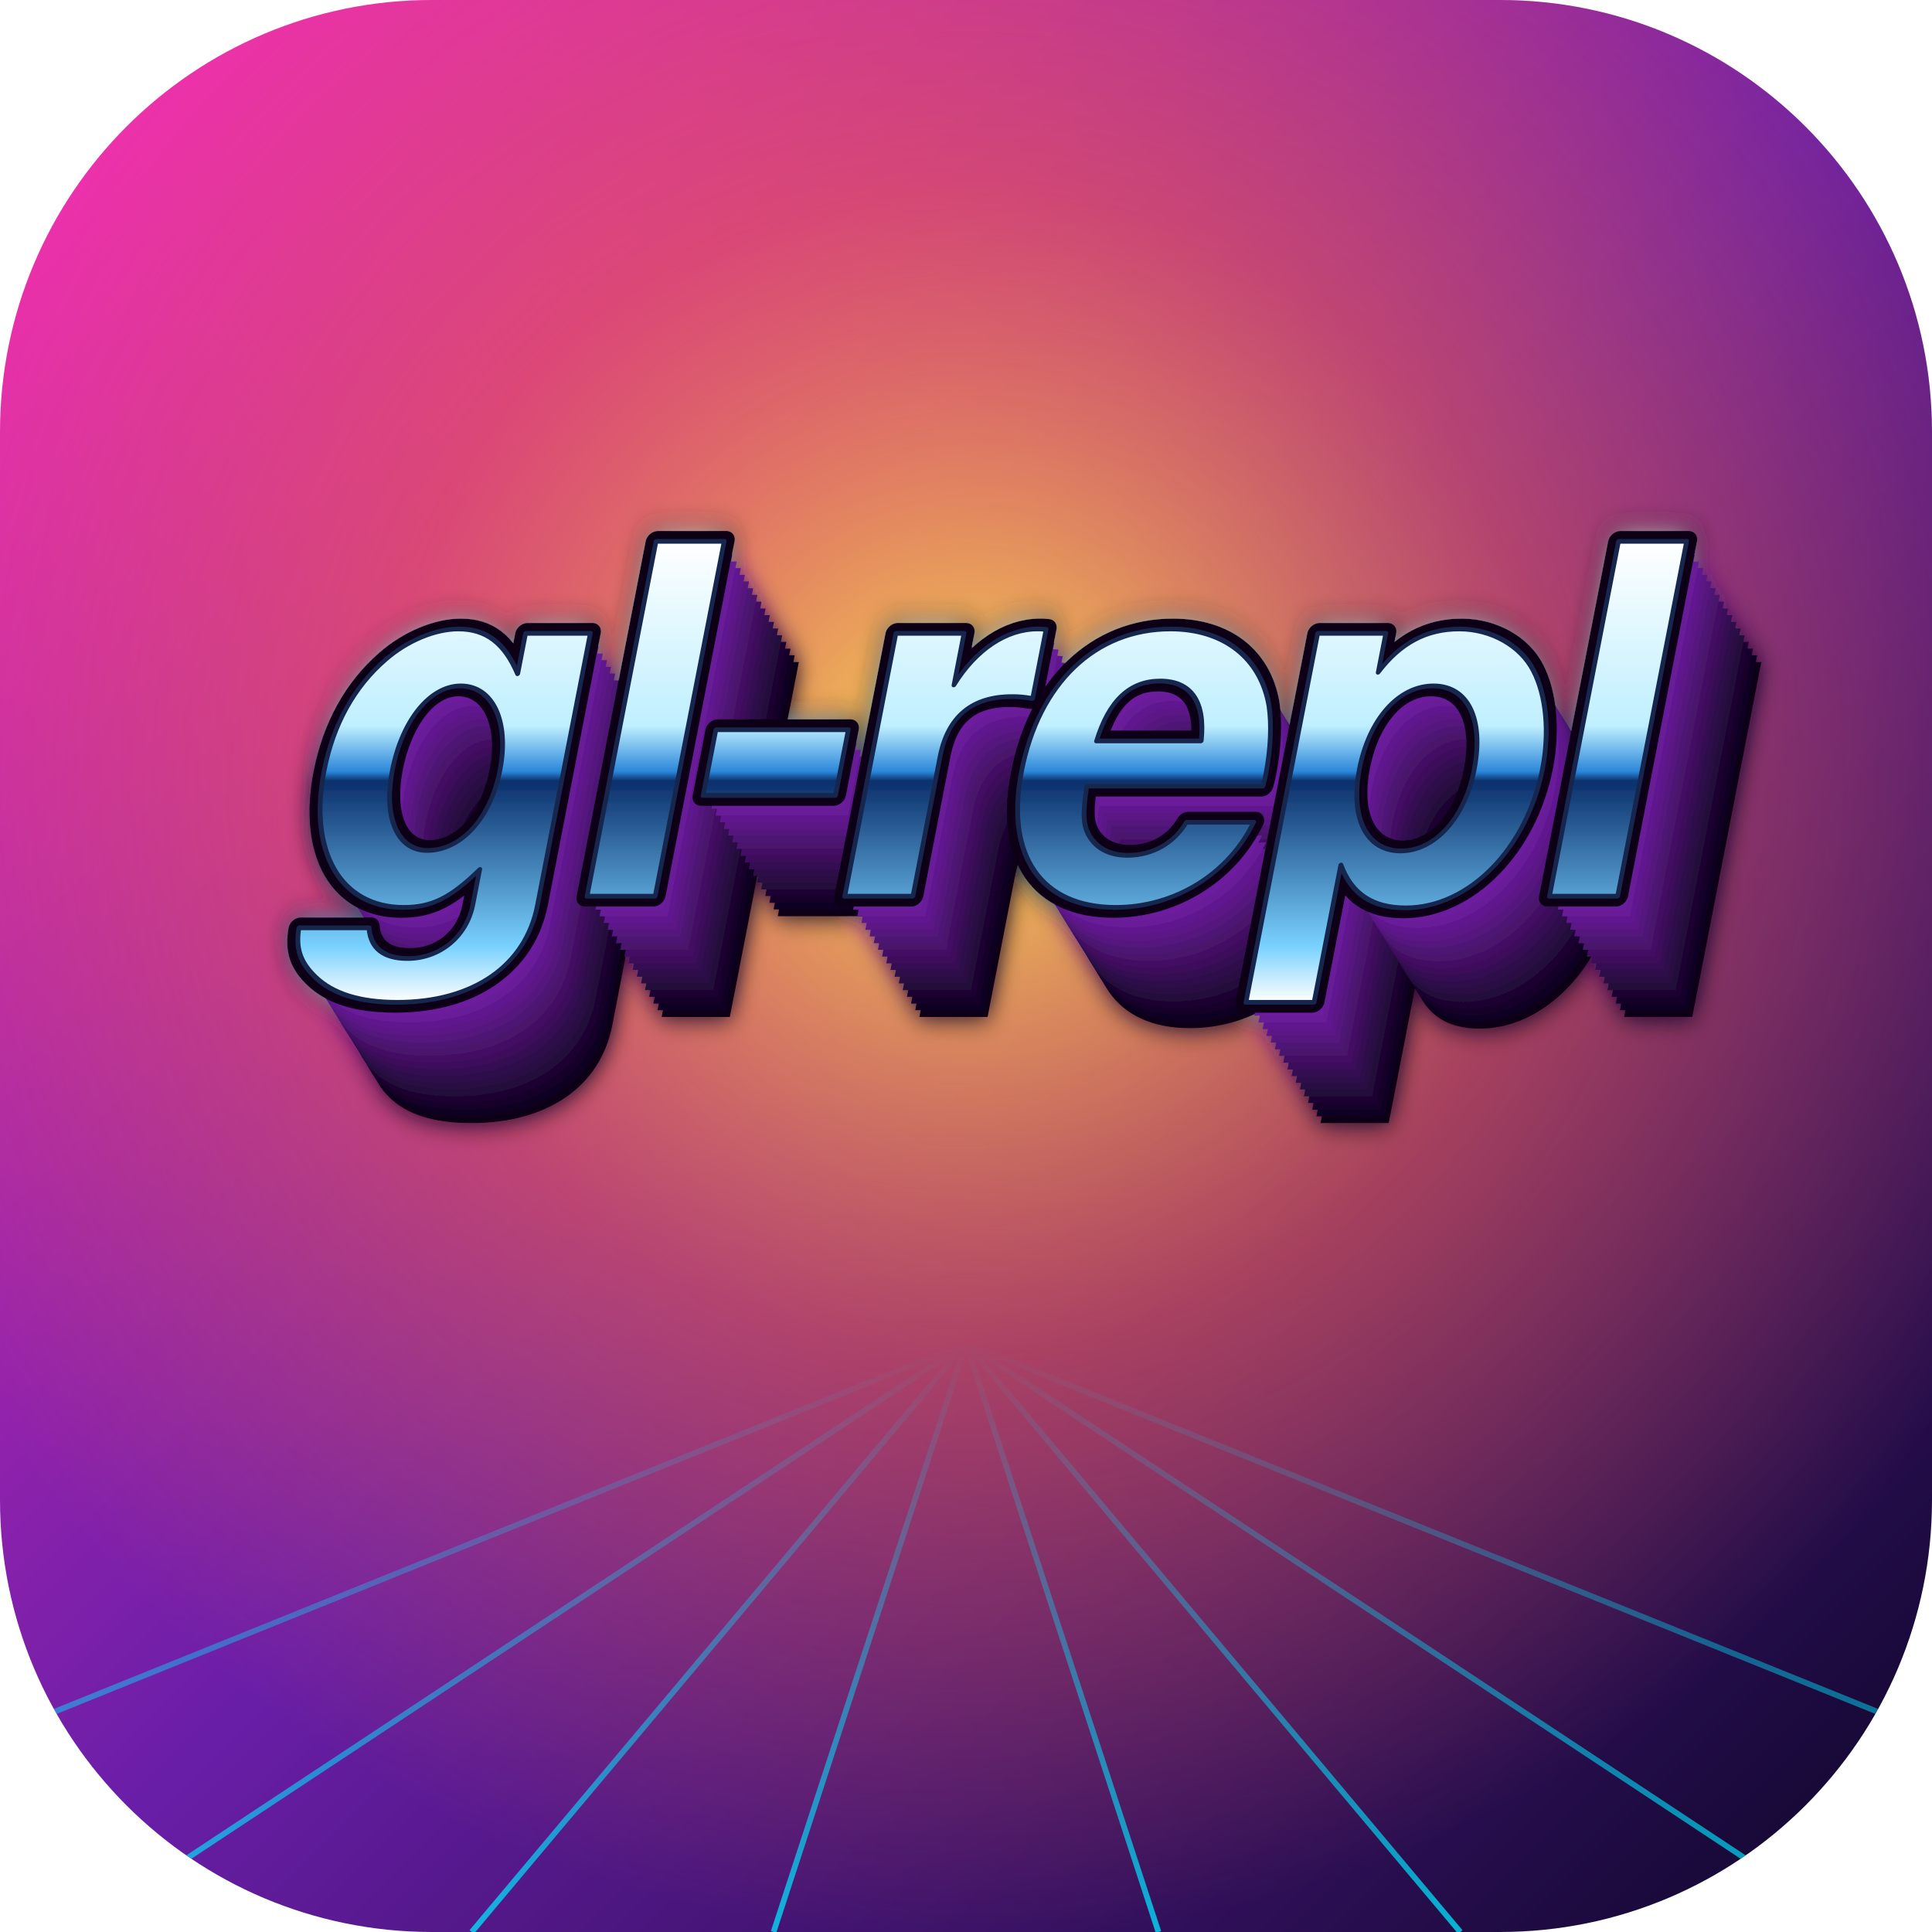
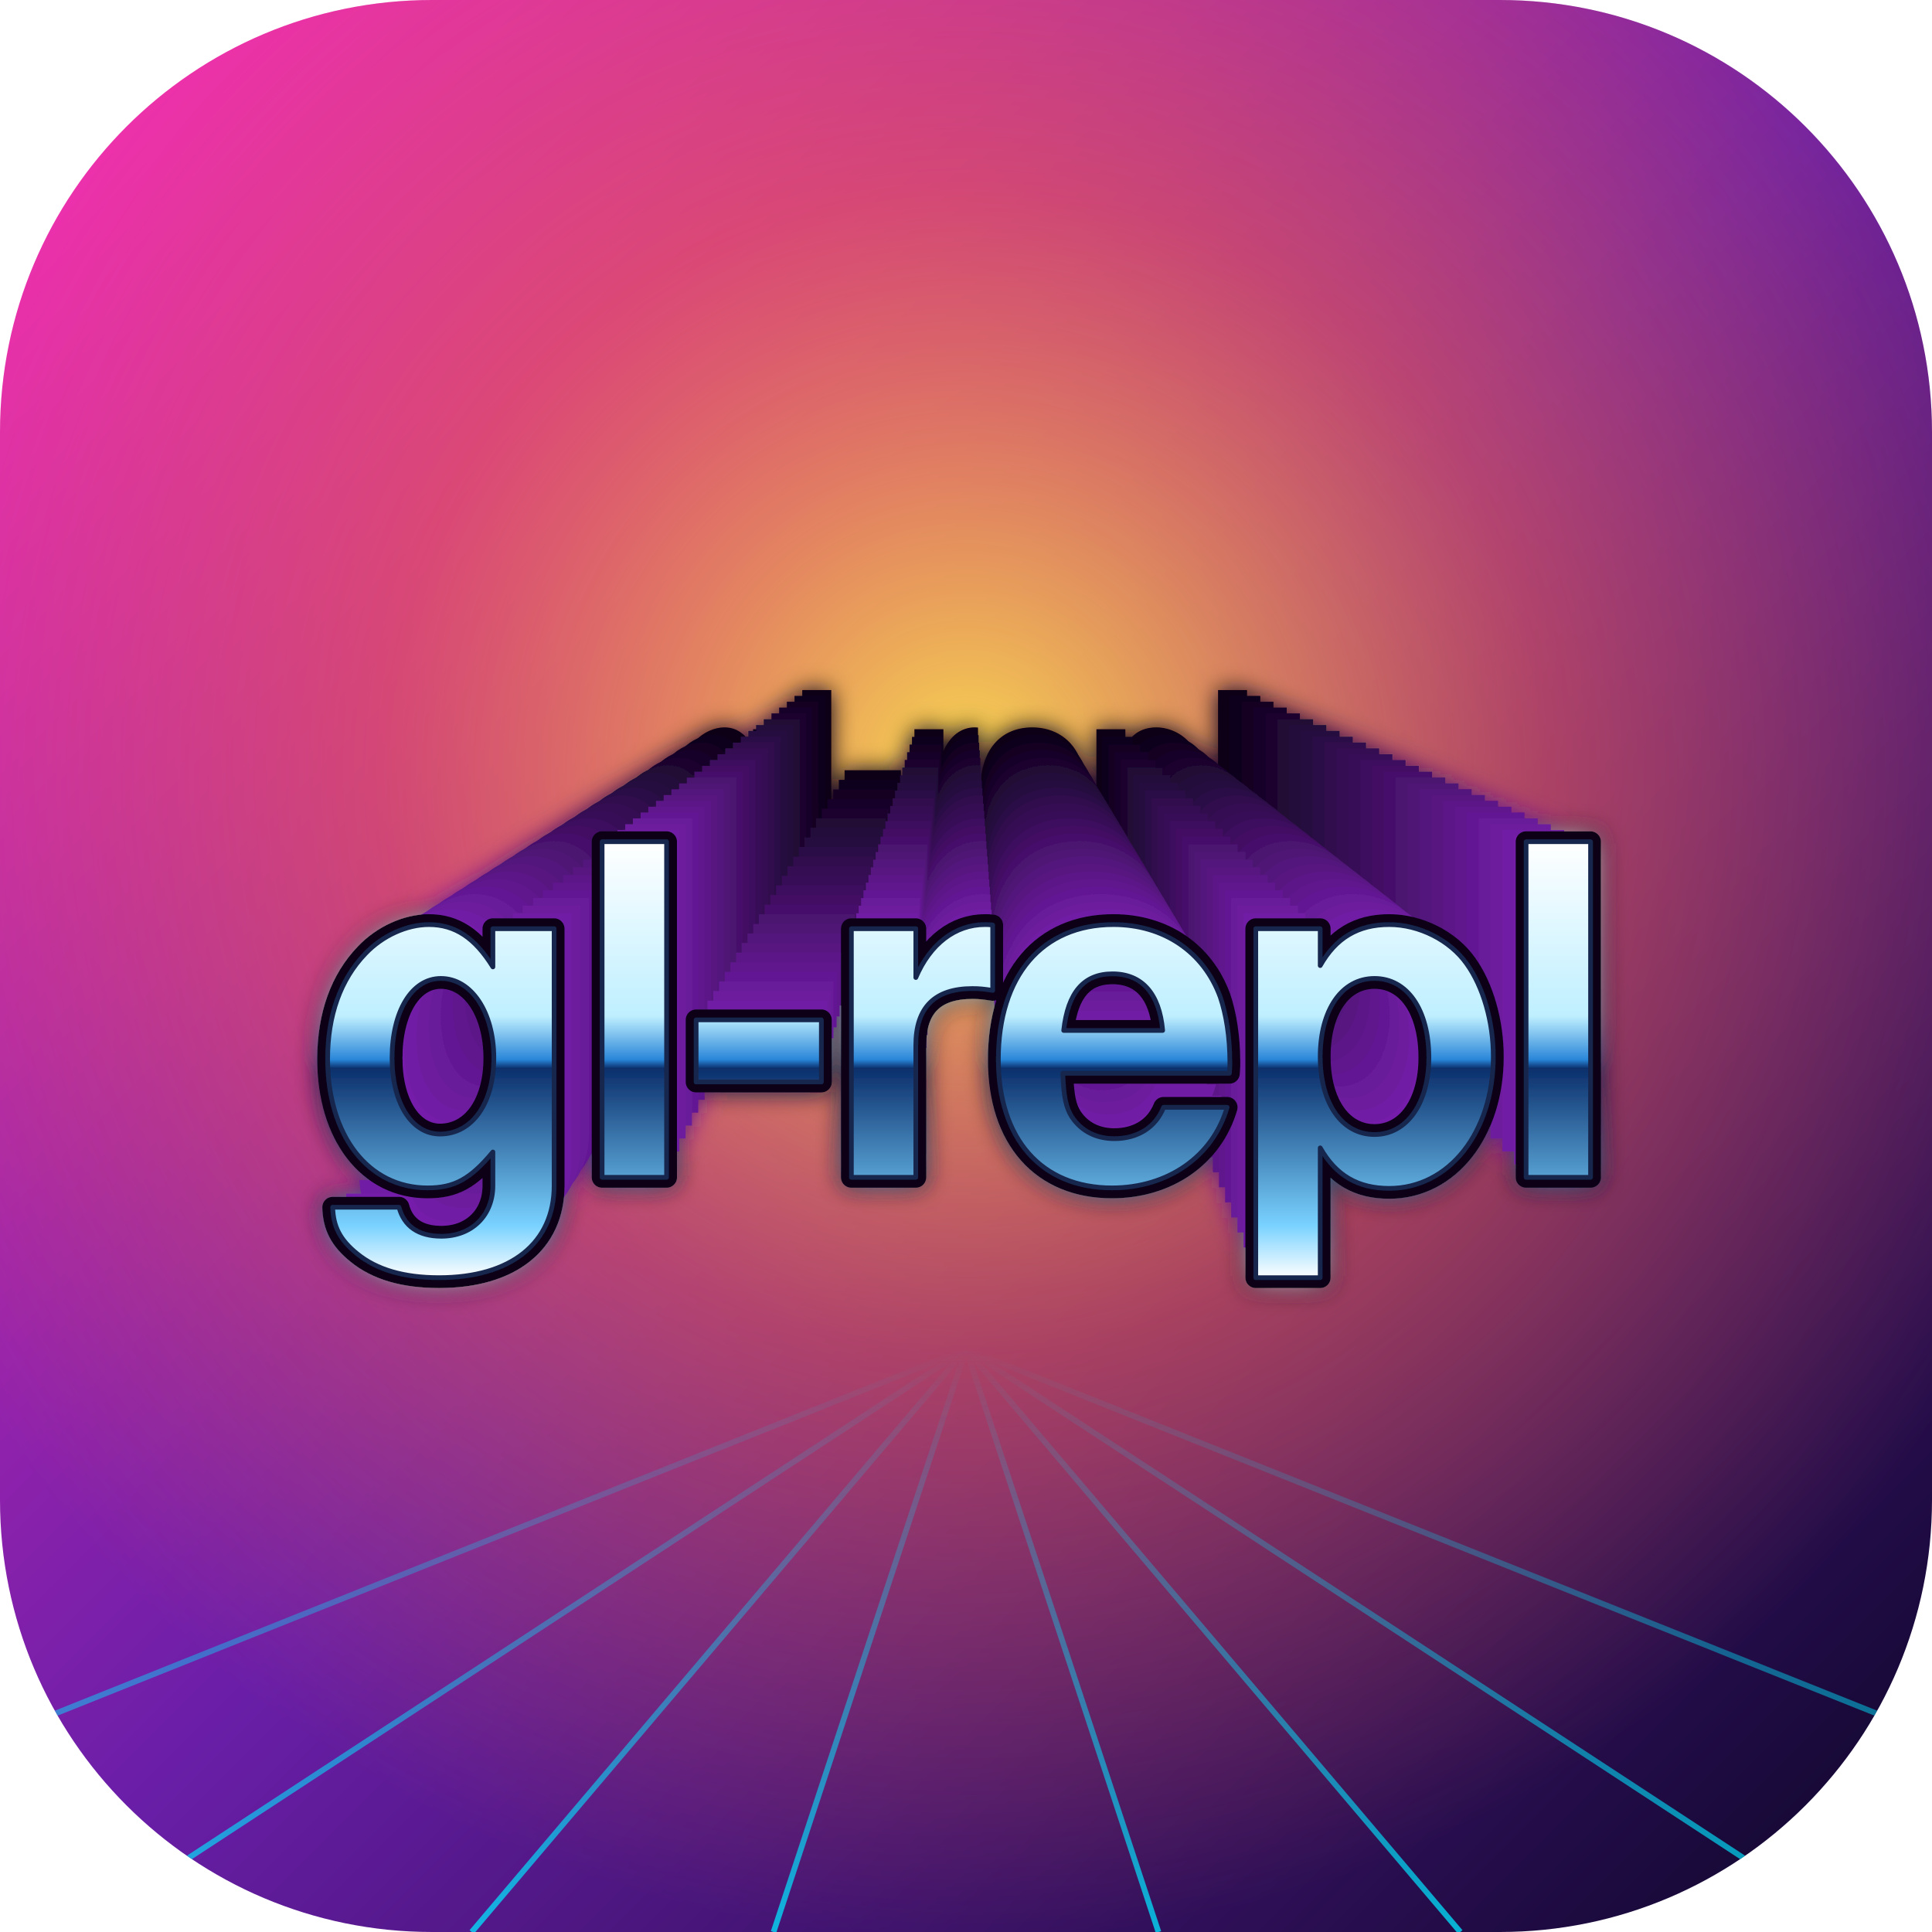
<svg xmlns="http://www.w3.org/2000/svg" width="1024" height="1024" viewBox="0 0 1024 1024" role="img" aria-label="gl-repl">
  <defs>
    <linearGradient id="rbg" x1="0" y1="0" x2="1" y2="1">
      <stop offset="0" stop-color="#ff2db8" />
      <stop offset="0.5" stop-color="#6a1ea8" />
      <stop offset="1" stop-color="#0a0626" />
    </linearGradient>
    <radialGradient id="rsun" cx="0.5" cy="0.40" r="0.6">
      <stop offset="0" stop-color="#ffe14d" stop-opacity="0.95" />
      <stop offset="0.5" stop-color="#ff6a3d" stop-opacity="0.5" />
      <stop offset="1" stop-color="#ff6a3d" stop-opacity="0" />
    </radialGradient>
    <linearGradient id="face" x1="0" y1="0" x2="0" y2="1">
      <stop offset="0" stop-color="#ffffff" />
      <stop offset="0.40" stop-color="#bfefff" />
      <stop offset="0.50" stop-color="#2a86d8" />
      <stop offset="0.52" stop-color="#0b2f6b" />
      <stop offset="0.88" stop-color="#79d2ff" />
      <stop offset="1" stop-color="#ffffff" />
    </linearGradient>
    <linearGradient id="grid" x1="0" y1="0" x2="0" y2="1">
      <stop offset="0" stop-color="#00e5ff" stop-opacity="0" />
      <stop offset="1" stop-color="#00e5ff" stop-opacity="0.9" />
    </linearGradient>
    <filter id="rglow" x="-25%" y="-25%" width="150%" height="150%">
-       <feGaussianBlur stdDeviation="7" result="b" />
+       <feGaussianBlur stdDeviation="6" result="b" />
      <feMerge>
        <feMergeNode in="b" />
        <feMergeNode in="SourceGraphic" />
      </feMerge>
    </filter>
    <g id="word">
-       <text x="512" y="0" text-anchor="middle" font-family="Futura, 'Helvetica Neue', Helvetica, sans-serif" font-weight="700" font-size="258" letter-spacing="-10">gl-repl</text>
+       <text x="512" y="0" text-anchor="middle" font-family="Futura, 'Helvetica Neue', Helvetica, sans-serif" font-weight="700" font-size="244" letter-spacing="-8">gl-repl</text>
    </g>
    <clipPath id="round">
      <rect x="0" y="0" width="1024" height="1024" rx="229" ry="229" />
    </clipPath>
  </defs>
  <rect x="0" y="0" width="1024" height="1024" rx="229" ry="229" fill="url(#rbg)" />
  <rect x="0" y="0" width="1024" height="1024" rx="229" ry="229" fill="url(#rsun)" />
  <g clip-path="url(#round)" stroke="url(#grid)" stroke-width="3" opacity="0.85">
    <line x1="0" y1="730" x2="1024" y2="730" />
    <line x1="0" y1="772" x2="1024" y2="772" />
    <line x1="0" y1="826" x2="1024" y2="826" />
    <line x1="0" y1="892" x2="1024" y2="892" />
    <line x1="0" y1="970" x2="1024" y2="970" />
-     <line x1="512" y1="712" x2="-260" y2="1024" />
-     <line x1="512" y1="712" x2="40" y2="1024" />
-     <line x1="512" y1="712" x2="250" y2="1024" />
-     <line x1="512" y1="712" x2="410" y2="1024" />
-     <line x1="512" y1="712" x2="512" y2="1024" />
-     <line x1="512" y1="712" x2="614" y2="1024" />
-     <line x1="512" y1="712" x2="774" y2="1024" />
-     <line x1="512" y1="712" x2="984" y2="1024" />
-     <line x1="512" y1="712" x2="1284" y2="1024" />
+     <line x1="512" y1="715" x2="-260" y2="1024" />
+     <line x1="512" y1="715" x2="40" y2="1024" />
+     <line x1="512" y1="715" x2="250" y2="1024" />
+     <line x1="512" y1="715" x2="410" y2="1024" />
+     <line x1="512" y1="715" x2="512" y2="1024" />
+     <line x1="512" y1="715" x2="614" y2="1024" />
+     <line x1="512" y1="715" x2="774" y2="1024" />
+     <line x1="512" y1="715" x2="984" y2="1024" />
+     <line x1="512" y1="715" x2="1284" y2="1024" />
  </g>
-   <g transform="translate(0 475) skewX(-11)" filter="url(#rglow)">
-     <use href="#word" transform="translate(52.0 64.0)" fill="#0a0118" />
-     <use href="#word" transform="translate(49.1 60.4)" fill="#100320" />
-     <use href="#word" transform="translate(46.2 56.9)" fill="#160429" />
-     <use href="#word" transform="translate(43.3 53.3)" fill="#1d0631" />
-     <use href="#word" transform="translate(40.4 49.8)" fill="#23083a" />
-     <use href="#word" transform="translate(37.6 46.2)" fill="#290942" />
-     <use href="#word" transform="translate(34.7 42.7)" fill="#2f0b4b" />
-     <use href="#word" transform="translate(31.8 39.1)" fill="#360d53" />
-     <use href="#word" transform="translate(28.9 35.6)" fill="#3c0e5c" />
-     <use href="#word" transform="translate(26.0 32.0)" fill="#421064" />
-     <use href="#word" transform="translate(23.1 28.4)" fill="#48126c" />
-     <use href="#word" transform="translate(20.2 24.9)" fill="#4e1375" />
-     <use href="#word" transform="translate(17.3 21.3)" fill="#55157d" />
-     <use href="#word" transform="translate(14.4 17.8)" fill="#5b1786" />
-     <use href="#word" transform="translate(11.6 14.2)" fill="#61188e" />
-     <use href="#word" transform="translate(8.7 10.7)" fill="#671a97" />
-     <use href="#word" transform="translate(5.8 7.1)" fill="#6e1c9f" />
-     <use href="#word" transform="translate(2.9 3.6)" fill="#741da8" />
-     <use href="#word" transform="translate(0 0)" fill="none" stroke="#0a0118" stroke-width="11" stroke-linejoin="round" />
-     <use href="#word" transform="translate(0 0)" fill="url(#face)" stroke="#16264d" stroke-width="2.5" stroke-linejoin="round" />
+   <g filter="url(#rglow)">
+     <use href="#word" transform="translate(512 300.0) scale(0.45) translate(-512 -300.0) translate(0 624.0)" fill="#0a0118" />
+     <use href="#word" transform="translate(512 300.0) scale(0.4712) translate(-512 -300.0) translate(0 624.0)" fill="#0e021e" />
+     <use href="#word" transform="translate(512 300.0) scale(0.4923) translate(-512 -300.0) translate(0 624.0)" fill="#130324" />
+     <use href="#word" transform="translate(512 300.0) scale(0.5135) translate(-512 -300.0) translate(0 624.0)" fill="#17042a" />
+     <use href="#word" transform="translate(512 300.0) scale(0.5346) translate(-512 -300.0) translate(0 624.0)" fill="#1b062f" />
+     <use href="#word" transform="translate(512 300.0) scale(0.5558) translate(-512 -300.0) translate(0 624.0)" fill="#200735" />
+     <use href="#word" transform="translate(512 300.0) scale(0.5769) translate(-512 -300.0) translate(0 624.0)" fill="#24083b" />
+     <use href="#word" transform="translate(512 300.0) scale(0.5981) translate(-512 -300.0) translate(0 624.0)" fill="#280941" />
+     <use href="#word" transform="translate(512 300.0) scale(0.6192) translate(-512 -300.0) translate(0 624.0)" fill="#2c0a47" />
+     <use href="#word" transform="translate(512 300.0) scale(0.6404) translate(-512 -300.0) translate(0 624.0)" fill="#310b4d" />
+     <use href="#word" transform="translate(512 300.0) scale(0.6615) translate(-512 -300.0) translate(0 624.0)" fill="#350d52" />
+     <use href="#word" transform="translate(512 300.0) scale(0.6827) translate(-512 -300.0) translate(0 624.0)" fill="#390e58" />
+     <use href="#word" transform="translate(512 300.0) scale(0.7038) translate(-512 -300.0) translate(0 624.0)" fill="#3e0f5e" />
+     <use href="#word" transform="translate(512 300.0) scale(0.725) translate(-512 -300.0) translate(0 624.0)" fill="#421064" />
+     <use href="#word" transform="translate(512 300.0) scale(0.7462) translate(-512 -300.0) translate(0 624.0)" fill="#46116a" />
+     <use href="#word" transform="translate(512 300.0) scale(0.7673) translate(-512 -300.0) translate(0 624.0)" fill="#4b1270" />
+     <use href="#word" transform="translate(512 300.0) scale(0.7885) translate(-512 -300.0) translate(0 624.0)" fill="#4f1376" />
+     <use href="#word" transform="translate(512 300.0) scale(0.8096) translate(-512 -300.0) translate(0 624.0)" fill="#53157b" />
+     <use href="#word" transform="translate(512 300.0) scale(0.8308) translate(-512 -300.0) translate(0 624.0)" fill="#581681" />
+     <use href="#word" transform="translate(512 300.0) scale(0.8519) translate(-512 -300.0) translate(0 624.0)" fill="#5c1787" />
+     <use href="#word" transform="translate(512 300.0) scale(0.8731) translate(-512 -300.0) translate(0 624.0)" fill="#60188d" />
+     <use href="#word" transform="translate(512 300.0) scale(0.8942) translate(-512 -300.0) translate(0 624.0)" fill="#641993" />
+     <use href="#word" transform="translate(512 300.0) scale(0.9154) translate(-512 -300.0) translate(0 624.0)" fill="#691a99" />
+     <use href="#word" transform="translate(512 300.0) scale(0.9365) translate(-512 -300.0) translate(0 624.0)" fill="#6d1c9e" />
+     <use href="#word" transform="translate(512 300.0) scale(0.9577) translate(-512 -300.0) translate(0 624.0)" fill="#711da4" />
+     <use href="#word" transform="translate(512 300.0) scale(0.9788) translate(-512 -300.0) translate(0 624.0)" fill="#761eaa" />
+     <use href="#word" transform="translate(0 624.0)" fill="none" stroke="#0a0118" stroke-width="11" stroke-linejoin="round" />
+     <use href="#word" transform="translate(0 624.0)" fill="url(#face)" stroke="#16264d" stroke-width="2.5" stroke-linejoin="round" />
  </g>
</svg>
